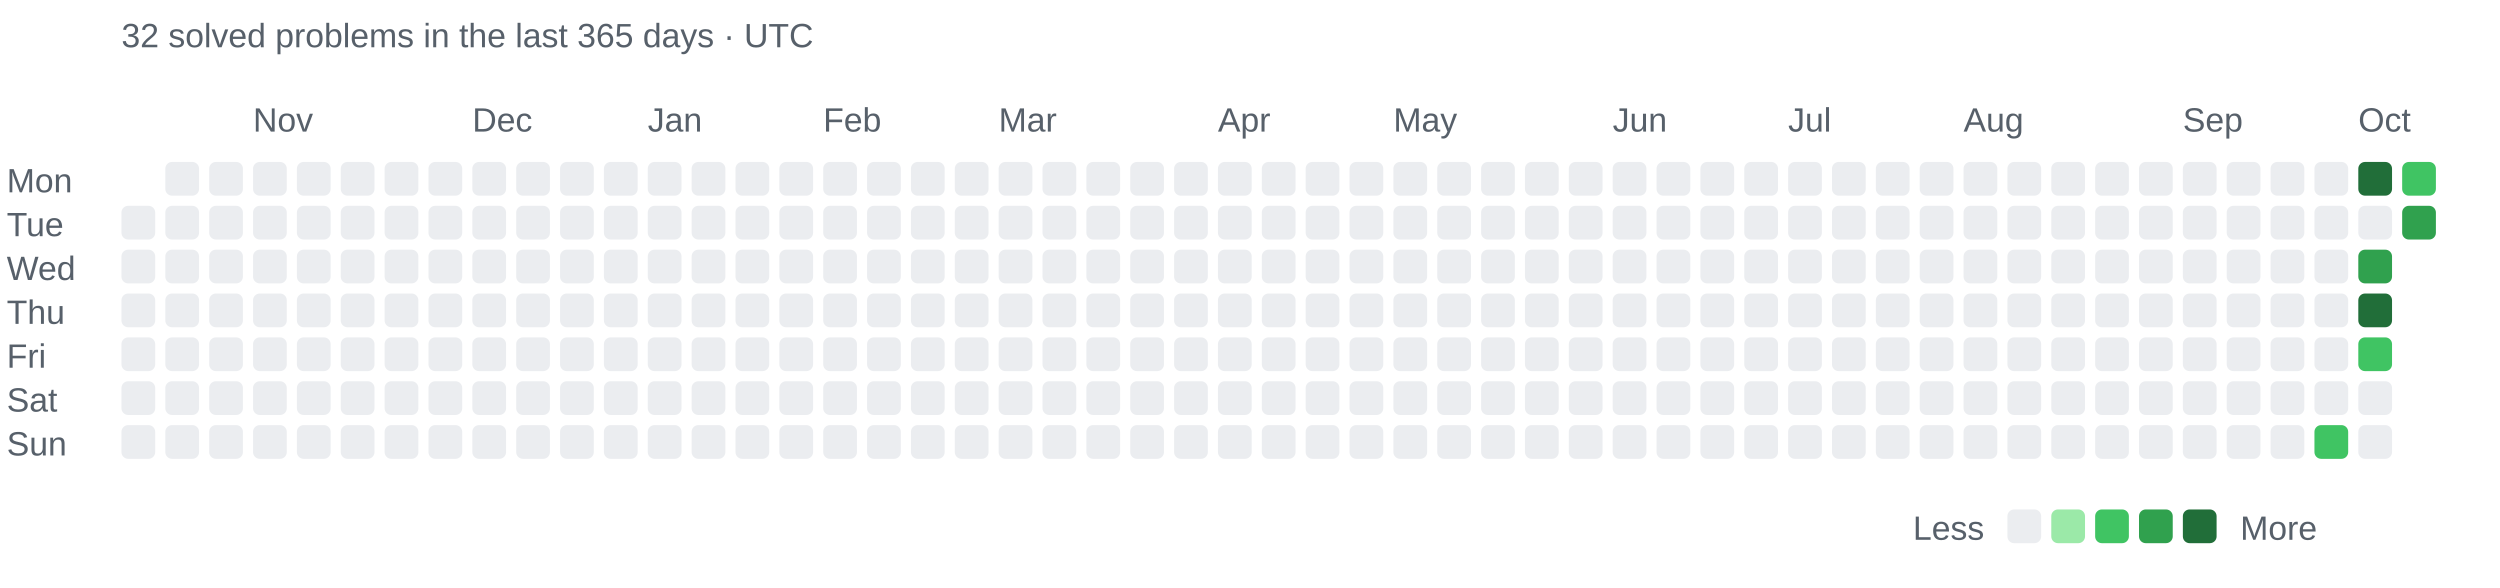
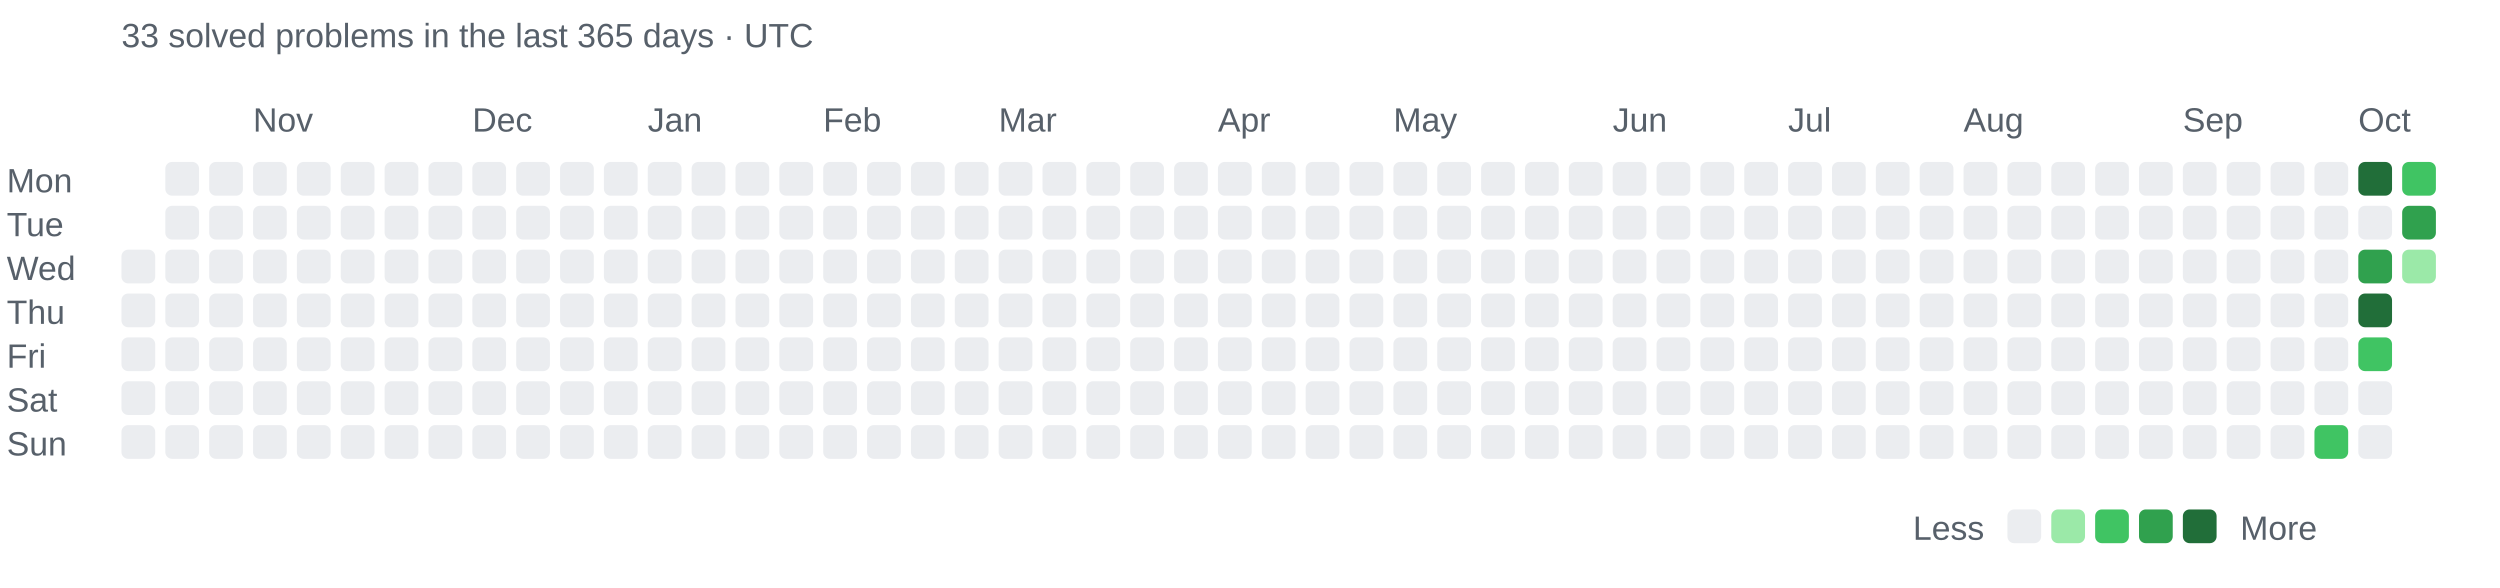
<svg xmlns="http://www.w3.org/2000/svg" width="741" height="174" viewBox="0 0 741 174" role="img" aria-labelledby="title description">
  <g font-family="Arial, sans-serif" font-size="10" fill="#57606a">
-     <text x="36" y="14">32 solved problems in the last 365 days · UTC</text>
+     <text x="36" y="14">33 solved problems in the last 365 days · UTC</text>
    <text x="2" y="57">Mon</text>
    <text x="2" y="70">Tue</text>
    <text x="2" y="83">Wed</text>
    <text x="2" y="96">Thu</text>
    <text x="2" y="109">Fri</text>
    <text x="2" y="122">Sat</text>
    <text x="2" y="135">Sun</text>
-     <rect x="36" y="61" width="10" height="10" rx="2" fill="#ebedf0" data-date="2025-10-07" data-count="0" />
    <rect x="36" y="74" width="10" height="10" rx="2" fill="#ebedf0" data-date="2025-10-08" data-count="0" />
    <rect x="36" y="87" width="10" height="10" rx="2" fill="#ebedf0" data-date="2025-10-09" data-count="0" />
    <rect x="36" y="100" width="10" height="10" rx="2" fill="#ebedf0" data-date="2025-10-10" data-count="0" />
    <rect x="36" y="113" width="10" height="10" rx="2" fill="#ebedf0" data-date="2025-10-11" data-count="0" />
    <rect x="36" y="126" width="10" height="10" rx="2" fill="#ebedf0" data-date="2025-10-12" data-count="0" />
    <rect x="49" y="48" width="10" height="10" rx="2" fill="#ebedf0" data-date="2025-10-13" data-count="0" />
    <rect x="49" y="61" width="10" height="10" rx="2" fill="#ebedf0" data-date="2025-10-14" data-count="0" />
    <rect x="49" y="74" width="10" height="10" rx="2" fill="#ebedf0" data-date="2025-10-15" data-count="0" />
    <rect x="49" y="87" width="10" height="10" rx="2" fill="#ebedf0" data-date="2025-10-16" data-count="0" />
    <rect x="49" y="100" width="10" height="10" rx="2" fill="#ebedf0" data-date="2025-10-17" data-count="0" />
    <rect x="49" y="113" width="10" height="10" rx="2" fill="#ebedf0" data-date="2025-10-18" data-count="0" />
    <rect x="49" y="126" width="10" height="10" rx="2" fill="#ebedf0" data-date="2025-10-19" data-count="0" />
    <rect x="62" y="48" width="10" height="10" rx="2" fill="#ebedf0" data-date="2025-10-20" data-count="0" />
    <rect x="62" y="61" width="10" height="10" rx="2" fill="#ebedf0" data-date="2025-10-21" data-count="0" />
    <rect x="62" y="74" width="10" height="10" rx="2" fill="#ebedf0" data-date="2025-10-22" data-count="0" />
    <rect x="62" y="87" width="10" height="10" rx="2" fill="#ebedf0" data-date="2025-10-23" data-count="0" />
    <rect x="62" y="100" width="10" height="10" rx="2" fill="#ebedf0" data-date="2025-10-24" data-count="0" />
    <rect x="62" y="113" width="10" height="10" rx="2" fill="#ebedf0" data-date="2025-10-25" data-count="0" />
    <rect x="62" y="126" width="10" height="10" rx="2" fill="#ebedf0" data-date="2025-10-26" data-count="0" />
    <rect x="75" y="48" width="10" height="10" rx="2" fill="#ebedf0" data-date="2025-10-27" data-count="0" />
    <rect x="75" y="61" width="10" height="10" rx="2" fill="#ebedf0" data-date="2025-10-28" data-count="0" />
    <rect x="75" y="74" width="10" height="10" rx="2" fill="#ebedf0" data-date="2025-10-29" data-count="0" />
    <rect x="75" y="87" width="10" height="10" rx="2" fill="#ebedf0" data-date="2025-10-30" data-count="0" />
    <rect x="75" y="100" width="10" height="10" rx="2" fill="#ebedf0" data-date="2025-10-31" data-count="0" />
    <text x="75" y="39">Nov</text>
    <rect x="75" y="113" width="10" height="10" rx="2" fill="#ebedf0" data-date="2025-11-01" data-count="0" />
    <rect x="75" y="126" width="10" height="10" rx="2" fill="#ebedf0" data-date="2025-11-02" data-count="0" />
    <rect x="88" y="48" width="10" height="10" rx="2" fill="#ebedf0" data-date="2025-11-03" data-count="0" />
    <rect x="88" y="61" width="10" height="10" rx="2" fill="#ebedf0" data-date="2025-11-04" data-count="0" />
    <rect x="88" y="74" width="10" height="10" rx="2" fill="#ebedf0" data-date="2025-11-05" data-count="0" />
    <rect x="88" y="87" width="10" height="10" rx="2" fill="#ebedf0" data-date="2025-11-06" data-count="0" />
    <rect x="88" y="100" width="10" height="10" rx="2" fill="#ebedf0" data-date="2025-11-07" data-count="0" />
    <rect x="88" y="113" width="10" height="10" rx="2" fill="#ebedf0" data-date="2025-11-08" data-count="0" />
    <rect x="88" y="126" width="10" height="10" rx="2" fill="#ebedf0" data-date="2025-11-09" data-count="0" />
    <rect x="101" y="48" width="10" height="10" rx="2" fill="#ebedf0" data-date="2025-11-10" data-count="0" />
    <rect x="101" y="61" width="10" height="10" rx="2" fill="#ebedf0" data-date="2025-11-11" data-count="0" />
    <rect x="101" y="74" width="10" height="10" rx="2" fill="#ebedf0" data-date="2025-11-12" data-count="0" />
    <rect x="101" y="87" width="10" height="10" rx="2" fill="#ebedf0" data-date="2025-11-13" data-count="0" />
    <rect x="101" y="100" width="10" height="10" rx="2" fill="#ebedf0" data-date="2025-11-14" data-count="0" />
    <rect x="101" y="113" width="10" height="10" rx="2" fill="#ebedf0" data-date="2025-11-15" data-count="0" />
    <rect x="101" y="126" width="10" height="10" rx="2" fill="#ebedf0" data-date="2025-11-16" data-count="0" />
    <rect x="114" y="48" width="10" height="10" rx="2" fill="#ebedf0" data-date="2025-11-17" data-count="0" />
    <rect x="114" y="61" width="10" height="10" rx="2" fill="#ebedf0" data-date="2025-11-18" data-count="0" />
    <rect x="114" y="74" width="10" height="10" rx="2" fill="#ebedf0" data-date="2025-11-19" data-count="0" />
    <rect x="114" y="87" width="10" height="10" rx="2" fill="#ebedf0" data-date="2025-11-20" data-count="0" />
    <rect x="114" y="100" width="10" height="10" rx="2" fill="#ebedf0" data-date="2025-11-21" data-count="0" />
    <rect x="114" y="113" width="10" height="10" rx="2" fill="#ebedf0" data-date="2025-11-22" data-count="0" />
    <rect x="114" y="126" width="10" height="10" rx="2" fill="#ebedf0" data-date="2025-11-23" data-count="0" />
    <rect x="127" y="48" width="10" height="10" rx="2" fill="#ebedf0" data-date="2025-11-24" data-count="0" />
    <rect x="127" y="61" width="10" height="10" rx="2" fill="#ebedf0" data-date="2025-11-25" data-count="0" />
    <rect x="127" y="74" width="10" height="10" rx="2" fill="#ebedf0" data-date="2025-11-26" data-count="0" />
    <rect x="127" y="87" width="10" height="10" rx="2" fill="#ebedf0" data-date="2025-11-27" data-count="0" />
    <rect x="127" y="100" width="10" height="10" rx="2" fill="#ebedf0" data-date="2025-11-28" data-count="0" />
    <rect x="127" y="113" width="10" height="10" rx="2" fill="#ebedf0" data-date="2025-11-29" data-count="0" />
    <rect x="127" y="126" width="10" height="10" rx="2" fill="#ebedf0" data-date="2025-11-30" data-count="0" />
    <text x="140" y="39">Dec</text>
    <rect x="140" y="48" width="10" height="10" rx="2" fill="#ebedf0" data-date="2025-12-01" data-count="0" />
    <rect x="140" y="61" width="10" height="10" rx="2" fill="#ebedf0" data-date="2025-12-02" data-count="0" />
    <rect x="140" y="74" width="10" height="10" rx="2" fill="#ebedf0" data-date="2025-12-03" data-count="0" />
    <rect x="140" y="87" width="10" height="10" rx="2" fill="#ebedf0" data-date="2025-12-04" data-count="0" />
    <rect x="140" y="100" width="10" height="10" rx="2" fill="#ebedf0" data-date="2025-12-05" data-count="0" />
    <rect x="140" y="113" width="10" height="10" rx="2" fill="#ebedf0" data-date="2025-12-06" data-count="0" />
    <rect x="140" y="126" width="10" height="10" rx="2" fill="#ebedf0" data-date="2025-12-07" data-count="0" />
    <rect x="153" y="48" width="10" height="10" rx="2" fill="#ebedf0" data-date="2025-12-08" data-count="0" />
    <rect x="153" y="61" width="10" height="10" rx="2" fill="#ebedf0" data-date="2025-12-09" data-count="0" />
    <rect x="153" y="74" width="10" height="10" rx="2" fill="#ebedf0" data-date="2025-12-10" data-count="0" />
    <rect x="153" y="87" width="10" height="10" rx="2" fill="#ebedf0" data-date="2025-12-11" data-count="0" />
    <rect x="153" y="100" width="10" height="10" rx="2" fill="#ebedf0" data-date="2025-12-12" data-count="0" />
    <rect x="153" y="113" width="10" height="10" rx="2" fill="#ebedf0" data-date="2025-12-13" data-count="0" />
    <rect x="153" y="126" width="10" height="10" rx="2" fill="#ebedf0" data-date="2025-12-14" data-count="0" />
    <rect x="166" y="48" width="10" height="10" rx="2" fill="#ebedf0" data-date="2025-12-15" data-count="0" />
    <rect x="166" y="61" width="10" height="10" rx="2" fill="#ebedf0" data-date="2025-12-16" data-count="0" />
    <rect x="166" y="74" width="10" height="10" rx="2" fill="#ebedf0" data-date="2025-12-17" data-count="0" />
    <rect x="166" y="87" width="10" height="10" rx="2" fill="#ebedf0" data-date="2025-12-18" data-count="0" />
    <rect x="166" y="100" width="10" height="10" rx="2" fill="#ebedf0" data-date="2025-12-19" data-count="0" />
    <rect x="166" y="113" width="10" height="10" rx="2" fill="#ebedf0" data-date="2025-12-20" data-count="0" />
    <rect x="166" y="126" width="10" height="10" rx="2" fill="#ebedf0" data-date="2025-12-21" data-count="0" />
    <rect x="179" y="48" width="10" height="10" rx="2" fill="#ebedf0" data-date="2025-12-22" data-count="0" />
    <rect x="179" y="61" width="10" height="10" rx="2" fill="#ebedf0" data-date="2025-12-23" data-count="0" />
    <rect x="179" y="74" width="10" height="10" rx="2" fill="#ebedf0" data-date="2025-12-24" data-count="0" />
    <rect x="179" y="87" width="10" height="10" rx="2" fill="#ebedf0" data-date="2025-12-25" data-count="0" />
    <rect x="179" y="100" width="10" height="10" rx="2" fill="#ebedf0" data-date="2025-12-26" data-count="0" />
    <rect x="179" y="113" width="10" height="10" rx="2" fill="#ebedf0" data-date="2025-12-27" data-count="0" />
    <rect x="179" y="126" width="10" height="10" rx="2" fill="#ebedf0" data-date="2025-12-28" data-count="0" />
    <rect x="192" y="48" width="10" height="10" rx="2" fill="#ebedf0" data-date="2025-12-29" data-count="0" />
    <rect x="192" y="61" width="10" height="10" rx="2" fill="#ebedf0" data-date="2025-12-30" data-count="0" />
    <rect x="192" y="74" width="10" height="10" rx="2" fill="#ebedf0" data-date="2025-12-31" data-count="0" />
    <text x="192" y="39">Jan</text>
    <rect x="192" y="87" width="10" height="10" rx="2" fill="#ebedf0" data-date="2026-01-01" data-count="0" />
    <rect x="192" y="100" width="10" height="10" rx="2" fill="#ebedf0" data-date="2026-01-02" data-count="0" />
    <rect x="192" y="113" width="10" height="10" rx="2" fill="#ebedf0" data-date="2026-01-03" data-count="0" />
    <rect x="192" y="126" width="10" height="10" rx="2" fill="#ebedf0" data-date="2026-01-04" data-count="0" />
    <rect x="205" y="48" width="10" height="10" rx="2" fill="#ebedf0" data-date="2026-01-05" data-count="0" />
    <rect x="205" y="61" width="10" height="10" rx="2" fill="#ebedf0" data-date="2026-01-06" data-count="0" />
    <rect x="205" y="74" width="10" height="10" rx="2" fill="#ebedf0" data-date="2026-01-07" data-count="0" />
    <rect x="205" y="87" width="10" height="10" rx="2" fill="#ebedf0" data-date="2026-01-08" data-count="0" />
    <rect x="205" y="100" width="10" height="10" rx="2" fill="#ebedf0" data-date="2026-01-09" data-count="0" />
    <rect x="205" y="113" width="10" height="10" rx="2" fill="#ebedf0" data-date="2026-01-10" data-count="0" />
    <rect x="205" y="126" width="10" height="10" rx="2" fill="#ebedf0" data-date="2026-01-11" data-count="0" />
    <rect x="218" y="48" width="10" height="10" rx="2" fill="#ebedf0" data-date="2026-01-12" data-count="0" />
    <rect x="218" y="61" width="10" height="10" rx="2" fill="#ebedf0" data-date="2026-01-13" data-count="0" />
    <rect x="218" y="74" width="10" height="10" rx="2" fill="#ebedf0" data-date="2026-01-14" data-count="0" />
    <rect x="218" y="87" width="10" height="10" rx="2" fill="#ebedf0" data-date="2026-01-15" data-count="0" />
    <rect x="218" y="100" width="10" height="10" rx="2" fill="#ebedf0" data-date="2026-01-16" data-count="0" />
    <rect x="218" y="113" width="10" height="10" rx="2" fill="#ebedf0" data-date="2026-01-17" data-count="0" />
    <rect x="218" y="126" width="10" height="10" rx="2" fill="#ebedf0" data-date="2026-01-18" data-count="0" />
    <rect x="231" y="48" width="10" height="10" rx="2" fill="#ebedf0" data-date="2026-01-19" data-count="0" />
    <rect x="231" y="61" width="10" height="10" rx="2" fill="#ebedf0" data-date="2026-01-20" data-count="0" />
    <rect x="231" y="74" width="10" height="10" rx="2" fill="#ebedf0" data-date="2026-01-21" data-count="0" />
    <rect x="231" y="87" width="10" height="10" rx="2" fill="#ebedf0" data-date="2026-01-22" data-count="0" />
    <rect x="231" y="100" width="10" height="10" rx="2" fill="#ebedf0" data-date="2026-01-23" data-count="0" />
    <rect x="231" y="113" width="10" height="10" rx="2" fill="#ebedf0" data-date="2026-01-24" data-count="0" />
    <rect x="231" y="126" width="10" height="10" rx="2" fill="#ebedf0" data-date="2026-01-25" data-count="0" />
    <rect x="244" y="48" width="10" height="10" rx="2" fill="#ebedf0" data-date="2026-01-26" data-count="0" />
    <rect x="244" y="61" width="10" height="10" rx="2" fill="#ebedf0" data-date="2026-01-27" data-count="0" />
    <rect x="244" y="74" width="10" height="10" rx="2" fill="#ebedf0" data-date="2026-01-28" data-count="0" />
    <rect x="244" y="87" width="10" height="10" rx="2" fill="#ebedf0" data-date="2026-01-29" data-count="0" />
    <rect x="244" y="100" width="10" height="10" rx="2" fill="#ebedf0" data-date="2026-01-30" data-count="0" />
    <rect x="244" y="113" width="10" height="10" rx="2" fill="#ebedf0" data-date="2026-01-31" data-count="0" />
    <text x="244" y="39">Feb</text>
    <rect x="244" y="126" width="10" height="10" rx="2" fill="#ebedf0" data-date="2026-02-01" data-count="0" />
    <rect x="257" y="48" width="10" height="10" rx="2" fill="#ebedf0" data-date="2026-02-02" data-count="0" />
    <rect x="257" y="61" width="10" height="10" rx="2" fill="#ebedf0" data-date="2026-02-03" data-count="0" />
    <rect x="257" y="74" width="10" height="10" rx="2" fill="#ebedf0" data-date="2026-02-04" data-count="0" />
    <rect x="257" y="87" width="10" height="10" rx="2" fill="#ebedf0" data-date="2026-02-05" data-count="0" />
    <rect x="257" y="100" width="10" height="10" rx="2" fill="#ebedf0" data-date="2026-02-06" data-count="0" />
    <rect x="257" y="113" width="10" height="10" rx="2" fill="#ebedf0" data-date="2026-02-07" data-count="0" />
    <rect x="257" y="126" width="10" height="10" rx="2" fill="#ebedf0" data-date="2026-02-08" data-count="0" />
    <rect x="270" y="48" width="10" height="10" rx="2" fill="#ebedf0" data-date="2026-02-09" data-count="0" />
    <rect x="270" y="61" width="10" height="10" rx="2" fill="#ebedf0" data-date="2026-02-10" data-count="0" />
    <rect x="270" y="74" width="10" height="10" rx="2" fill="#ebedf0" data-date="2026-02-11" data-count="0" />
    <rect x="270" y="87" width="10" height="10" rx="2" fill="#ebedf0" data-date="2026-02-12" data-count="0" />
    <rect x="270" y="100" width="10" height="10" rx="2" fill="#ebedf0" data-date="2026-02-13" data-count="0" />
    <rect x="270" y="113" width="10" height="10" rx="2" fill="#ebedf0" data-date="2026-02-14" data-count="0" />
    <rect x="270" y="126" width="10" height="10" rx="2" fill="#ebedf0" data-date="2026-02-15" data-count="0" />
    <rect x="283" y="48" width="10" height="10" rx="2" fill="#ebedf0" data-date="2026-02-16" data-count="0" />
    <rect x="283" y="61" width="10" height="10" rx="2" fill="#ebedf0" data-date="2026-02-17" data-count="0" />
    <rect x="283" y="74" width="10" height="10" rx="2" fill="#ebedf0" data-date="2026-02-18" data-count="0" />
    <rect x="283" y="87" width="10" height="10" rx="2" fill="#ebedf0" data-date="2026-02-19" data-count="0" />
    <rect x="283" y="100" width="10" height="10" rx="2" fill="#ebedf0" data-date="2026-02-20" data-count="0" />
    <rect x="283" y="113" width="10" height="10" rx="2" fill="#ebedf0" data-date="2026-02-21" data-count="0" />
    <rect x="283" y="126" width="10" height="10" rx="2" fill="#ebedf0" data-date="2026-02-22" data-count="0" />
    <rect x="296" y="48" width="10" height="10" rx="2" fill="#ebedf0" data-date="2026-02-23" data-count="0" />
    <rect x="296" y="61" width="10" height="10" rx="2" fill="#ebedf0" data-date="2026-02-24" data-count="0" />
    <rect x="296" y="74" width="10" height="10" rx="2" fill="#ebedf0" data-date="2026-02-25" data-count="0" />
    <rect x="296" y="87" width="10" height="10" rx="2" fill="#ebedf0" data-date="2026-02-26" data-count="0" />
    <rect x="296" y="100" width="10" height="10" rx="2" fill="#ebedf0" data-date="2026-02-27" data-count="0" />
    <rect x="296" y="113" width="10" height="10" rx="2" fill="#ebedf0" data-date="2026-02-28" data-count="0" />
    <text x="296" y="39">Mar</text>
    <rect x="296" y="126" width="10" height="10" rx="2" fill="#ebedf0" data-date="2026-03-01" data-count="0" />
    <rect x="309" y="48" width="10" height="10" rx="2" fill="#ebedf0" data-date="2026-03-02" data-count="0" />
    <rect x="309" y="61" width="10" height="10" rx="2" fill="#ebedf0" data-date="2026-03-03" data-count="0" />
    <rect x="309" y="74" width="10" height="10" rx="2" fill="#ebedf0" data-date="2026-03-04" data-count="0" />
    <rect x="309" y="87" width="10" height="10" rx="2" fill="#ebedf0" data-date="2026-03-05" data-count="0" />
    <rect x="309" y="100" width="10" height="10" rx="2" fill="#ebedf0" data-date="2026-03-06" data-count="0" />
    <rect x="309" y="113" width="10" height="10" rx="2" fill="#ebedf0" data-date="2026-03-07" data-count="0" />
    <rect x="309" y="126" width="10" height="10" rx="2" fill="#ebedf0" data-date="2026-03-08" data-count="0" />
    <rect x="322" y="48" width="10" height="10" rx="2" fill="#ebedf0" data-date="2026-03-09" data-count="0" />
    <rect x="322" y="61" width="10" height="10" rx="2" fill="#ebedf0" data-date="2026-03-10" data-count="0" />
    <rect x="322" y="74" width="10" height="10" rx="2" fill="#ebedf0" data-date="2026-03-11" data-count="0" />
    <rect x="322" y="87" width="10" height="10" rx="2" fill="#ebedf0" data-date="2026-03-12" data-count="0" />
    <rect x="322" y="100" width="10" height="10" rx="2" fill="#ebedf0" data-date="2026-03-13" data-count="0" />
    <rect x="322" y="113" width="10" height="10" rx="2" fill="#ebedf0" data-date="2026-03-14" data-count="0" />
    <rect x="322" y="126" width="10" height="10" rx="2" fill="#ebedf0" data-date="2026-03-15" data-count="0" />
    <rect x="335" y="48" width="10" height="10" rx="2" fill="#ebedf0" data-date="2026-03-16" data-count="0" />
    <rect x="335" y="61" width="10" height="10" rx="2" fill="#ebedf0" data-date="2026-03-17" data-count="0" />
    <rect x="335" y="74" width="10" height="10" rx="2" fill="#ebedf0" data-date="2026-03-18" data-count="0" />
    <rect x="335" y="87" width="10" height="10" rx="2" fill="#ebedf0" data-date="2026-03-19" data-count="0" />
    <rect x="335" y="100" width="10" height="10" rx="2" fill="#ebedf0" data-date="2026-03-20" data-count="0" />
    <rect x="335" y="113" width="10" height="10" rx="2" fill="#ebedf0" data-date="2026-03-21" data-count="0" />
    <rect x="335" y="126" width="10" height="10" rx="2" fill="#ebedf0" data-date="2026-03-22" data-count="0" />
    <rect x="348" y="48" width="10" height="10" rx="2" fill="#ebedf0" data-date="2026-03-23" data-count="0" />
    <rect x="348" y="61" width="10" height="10" rx="2" fill="#ebedf0" data-date="2026-03-24" data-count="0" />
    <rect x="348" y="74" width="10" height="10" rx="2" fill="#ebedf0" data-date="2026-03-25" data-count="0" />
    <rect x="348" y="87" width="10" height="10" rx="2" fill="#ebedf0" data-date="2026-03-26" data-count="0" />
    <rect x="348" y="100" width="10" height="10" rx="2" fill="#ebedf0" data-date="2026-03-27" data-count="0" />
    <rect x="348" y="113" width="10" height="10" rx="2" fill="#ebedf0" data-date="2026-03-28" data-count="0" />
    <rect x="348" y="126" width="10" height="10" rx="2" fill="#ebedf0" data-date="2026-03-29" data-count="0" />
    <rect x="361" y="48" width="10" height="10" rx="2" fill="#ebedf0" data-date="2026-03-30" data-count="0" />
    <rect x="361" y="61" width="10" height="10" rx="2" fill="#ebedf0" data-date="2026-03-31" data-count="0" />
    <text x="361" y="39">Apr</text>
    <rect x="361" y="74" width="10" height="10" rx="2" fill="#ebedf0" data-date="2026-04-01" data-count="0" />
    <rect x="361" y="87" width="10" height="10" rx="2" fill="#ebedf0" data-date="2026-04-02" data-count="0" />
    <rect x="361" y="100" width="10" height="10" rx="2" fill="#ebedf0" data-date="2026-04-03" data-count="0" />
    <rect x="361" y="113" width="10" height="10" rx="2" fill="#ebedf0" data-date="2026-04-04" data-count="0" />
    <rect x="361" y="126" width="10" height="10" rx="2" fill="#ebedf0" data-date="2026-04-05" data-count="0" />
    <rect x="374" y="48" width="10" height="10" rx="2" fill="#ebedf0" data-date="2026-04-06" data-count="0" />
    <rect x="374" y="61" width="10" height="10" rx="2" fill="#ebedf0" data-date="2026-04-07" data-count="0" />
    <rect x="374" y="74" width="10" height="10" rx="2" fill="#ebedf0" data-date="2026-04-08" data-count="0" />
    <rect x="374" y="87" width="10" height="10" rx="2" fill="#ebedf0" data-date="2026-04-09" data-count="0" />
    <rect x="374" y="100" width="10" height="10" rx="2" fill="#ebedf0" data-date="2026-04-10" data-count="0" />
    <rect x="374" y="113" width="10" height="10" rx="2" fill="#ebedf0" data-date="2026-04-11" data-count="0" />
    <rect x="374" y="126" width="10" height="10" rx="2" fill="#ebedf0" data-date="2026-04-12" data-count="0" />
    <rect x="387" y="48" width="10" height="10" rx="2" fill="#ebedf0" data-date="2026-04-13" data-count="0" />
    <rect x="387" y="61" width="10" height="10" rx="2" fill="#ebedf0" data-date="2026-04-14" data-count="0" />
    <rect x="387" y="74" width="10" height="10" rx="2" fill="#ebedf0" data-date="2026-04-15" data-count="0" />
    <rect x="387" y="87" width="10" height="10" rx="2" fill="#ebedf0" data-date="2026-04-16" data-count="0" />
    <rect x="387" y="100" width="10" height="10" rx="2" fill="#ebedf0" data-date="2026-04-17" data-count="0" />
    <rect x="387" y="113" width="10" height="10" rx="2" fill="#ebedf0" data-date="2026-04-18" data-count="0" />
    <rect x="387" y="126" width="10" height="10" rx="2" fill="#ebedf0" data-date="2026-04-19" data-count="0" />
    <rect x="400" y="48" width="10" height="10" rx="2" fill="#ebedf0" data-date="2026-04-20" data-count="0" />
    <rect x="400" y="61" width="10" height="10" rx="2" fill="#ebedf0" data-date="2026-04-21" data-count="0" />
    <rect x="400" y="74" width="10" height="10" rx="2" fill="#ebedf0" data-date="2026-04-22" data-count="0" />
    <rect x="400" y="87" width="10" height="10" rx="2" fill="#ebedf0" data-date="2026-04-23" data-count="0" />
    <rect x="400" y="100" width="10" height="10" rx="2" fill="#ebedf0" data-date="2026-04-24" data-count="0" />
    <rect x="400" y="113" width="10" height="10" rx="2" fill="#ebedf0" data-date="2026-04-25" data-count="0" />
    <rect x="400" y="126" width="10" height="10" rx="2" fill="#ebedf0" data-date="2026-04-26" data-count="0" />
    <rect x="413" y="48" width="10" height="10" rx="2" fill="#ebedf0" data-date="2026-04-27" data-count="0" />
    <rect x="413" y="61" width="10" height="10" rx="2" fill="#ebedf0" data-date="2026-04-28" data-count="0" />
    <rect x="413" y="74" width="10" height="10" rx="2" fill="#ebedf0" data-date="2026-04-29" data-count="0" />
    <rect x="413" y="87" width="10" height="10" rx="2" fill="#ebedf0" data-date="2026-04-30" data-count="0" />
    <text x="413" y="39">May</text>
    <rect x="413" y="100" width="10" height="10" rx="2" fill="#ebedf0" data-date="2026-05-01" data-count="0" />
    <rect x="413" y="113" width="10" height="10" rx="2" fill="#ebedf0" data-date="2026-05-02" data-count="0" />
    <rect x="413" y="126" width="10" height="10" rx="2" fill="#ebedf0" data-date="2026-05-03" data-count="0" />
    <rect x="426" y="48" width="10" height="10" rx="2" fill="#ebedf0" data-date="2026-05-04" data-count="0" />
    <rect x="426" y="61" width="10" height="10" rx="2" fill="#ebedf0" data-date="2026-05-05" data-count="0" />
    <rect x="426" y="74" width="10" height="10" rx="2" fill="#ebedf0" data-date="2026-05-06" data-count="0" />
    <rect x="426" y="87" width="10" height="10" rx="2" fill="#ebedf0" data-date="2026-05-07" data-count="0" />
    <rect x="426" y="100" width="10" height="10" rx="2" fill="#ebedf0" data-date="2026-05-08" data-count="0" />
    <rect x="426" y="113" width="10" height="10" rx="2" fill="#ebedf0" data-date="2026-05-09" data-count="0" />
    <rect x="426" y="126" width="10" height="10" rx="2" fill="#ebedf0" data-date="2026-05-10" data-count="0" />
    <rect x="439" y="48" width="10" height="10" rx="2" fill="#ebedf0" data-date="2026-05-11" data-count="0" />
    <rect x="439" y="61" width="10" height="10" rx="2" fill="#ebedf0" data-date="2026-05-12" data-count="0" />
    <rect x="439" y="74" width="10" height="10" rx="2" fill="#ebedf0" data-date="2026-05-13" data-count="0" />
    <rect x="439" y="87" width="10" height="10" rx="2" fill="#ebedf0" data-date="2026-05-14" data-count="0" />
    <rect x="439" y="100" width="10" height="10" rx="2" fill="#ebedf0" data-date="2026-05-15" data-count="0" />
    <rect x="439" y="113" width="10" height="10" rx="2" fill="#ebedf0" data-date="2026-05-16" data-count="0" />
    <rect x="439" y="126" width="10" height="10" rx="2" fill="#ebedf0" data-date="2026-05-17" data-count="0" />
    <rect x="452" y="48" width="10" height="10" rx="2" fill="#ebedf0" data-date="2026-05-18" data-count="0" />
    <rect x="452" y="61" width="10" height="10" rx="2" fill="#ebedf0" data-date="2026-05-19" data-count="0" />
    <rect x="452" y="74" width="10" height="10" rx="2" fill="#ebedf0" data-date="2026-05-20" data-count="0" />
    <rect x="452" y="87" width="10" height="10" rx="2" fill="#ebedf0" data-date="2026-05-21" data-count="0" />
    <rect x="452" y="100" width="10" height="10" rx="2" fill="#ebedf0" data-date="2026-05-22" data-count="0" />
    <rect x="452" y="113" width="10" height="10" rx="2" fill="#ebedf0" data-date="2026-05-23" data-count="0" />
    <rect x="452" y="126" width="10" height="10" rx="2" fill="#ebedf0" data-date="2026-05-24" data-count="0" />
    <rect x="465" y="48" width="10" height="10" rx="2" fill="#ebedf0" data-date="2026-05-25" data-count="0" />
    <rect x="465" y="61" width="10" height="10" rx="2" fill="#ebedf0" data-date="2026-05-26" data-count="0" />
    <rect x="465" y="74" width="10" height="10" rx="2" fill="#ebedf0" data-date="2026-05-27" data-count="0" />
    <rect x="465" y="87" width="10" height="10" rx="2" fill="#ebedf0" data-date="2026-05-28" data-count="0" />
    <rect x="465" y="100" width="10" height="10" rx="2" fill="#ebedf0" data-date="2026-05-29" data-count="0" />
    <rect x="465" y="113" width="10" height="10" rx="2" fill="#ebedf0" data-date="2026-05-30" data-count="0" />
    <rect x="465" y="126" width="10" height="10" rx="2" fill="#ebedf0" data-date="2026-05-31" data-count="0" />
    <text x="478" y="39">Jun</text>
    <rect x="478" y="48" width="10" height="10" rx="2" fill="#ebedf0" data-date="2026-06-01" data-count="0" />
    <rect x="478" y="61" width="10" height="10" rx="2" fill="#ebedf0" data-date="2026-06-02" data-count="0" />
    <rect x="478" y="74" width="10" height="10" rx="2" fill="#ebedf0" data-date="2026-06-03" data-count="0" />
    <rect x="478" y="87" width="10" height="10" rx="2" fill="#ebedf0" data-date="2026-06-04" data-count="0" />
    <rect x="478" y="100" width="10" height="10" rx="2" fill="#ebedf0" data-date="2026-06-05" data-count="0" />
    <rect x="478" y="113" width="10" height="10" rx="2" fill="#ebedf0" data-date="2026-06-06" data-count="0" />
    <rect x="478" y="126" width="10" height="10" rx="2" fill="#ebedf0" data-date="2026-06-07" data-count="0" />
    <rect x="491" y="48" width="10" height="10" rx="2" fill="#ebedf0" data-date="2026-06-08" data-count="0" />
    <rect x="491" y="61" width="10" height="10" rx="2" fill="#ebedf0" data-date="2026-06-09" data-count="0" />
    <rect x="491" y="74" width="10" height="10" rx="2" fill="#ebedf0" data-date="2026-06-10" data-count="0" />
    <rect x="491" y="87" width="10" height="10" rx="2" fill="#ebedf0" data-date="2026-06-11" data-count="0" />
    <rect x="491" y="100" width="10" height="10" rx="2" fill="#ebedf0" data-date="2026-06-12" data-count="0" />
    <rect x="491" y="113" width="10" height="10" rx="2" fill="#ebedf0" data-date="2026-06-13" data-count="0" />
    <rect x="491" y="126" width="10" height="10" rx="2" fill="#ebedf0" data-date="2026-06-14" data-count="0" />
    <rect x="504" y="48" width="10" height="10" rx="2" fill="#ebedf0" data-date="2026-06-15" data-count="0" />
    <rect x="504" y="61" width="10" height="10" rx="2" fill="#ebedf0" data-date="2026-06-16" data-count="0" />
    <rect x="504" y="74" width="10" height="10" rx="2" fill="#ebedf0" data-date="2026-06-17" data-count="0" />
    <rect x="504" y="87" width="10" height="10" rx="2" fill="#ebedf0" data-date="2026-06-18" data-count="0" />
    <rect x="504" y="100" width="10" height="10" rx="2" fill="#ebedf0" data-date="2026-06-19" data-count="0" />
    <rect x="504" y="113" width="10" height="10" rx="2" fill="#ebedf0" data-date="2026-06-20" data-count="0" />
    <rect x="504" y="126" width="10" height="10" rx="2" fill="#ebedf0" data-date="2026-06-21" data-count="0" />
    <rect x="517" y="48" width="10" height="10" rx="2" fill="#ebedf0" data-date="2026-06-22" data-count="0" />
    <rect x="517" y="61" width="10" height="10" rx="2" fill="#ebedf0" data-date="2026-06-23" data-count="0" />
    <rect x="517" y="74" width="10" height="10" rx="2" fill="#ebedf0" data-date="2026-06-24" data-count="0" />
    <rect x="517" y="87" width="10" height="10" rx="2" fill="#ebedf0" data-date="2026-06-25" data-count="0" />
    <rect x="517" y="100" width="10" height="10" rx="2" fill="#ebedf0" data-date="2026-06-26" data-count="0" />
    <rect x="517" y="113" width="10" height="10" rx="2" fill="#ebedf0" data-date="2026-06-27" data-count="0" />
    <rect x="517" y="126" width="10" height="10" rx="2" fill="#ebedf0" data-date="2026-06-28" data-count="0" />
    <rect x="530" y="48" width="10" height="10" rx="2" fill="#ebedf0" data-date="2026-06-29" data-count="0" />
    <rect x="530" y="61" width="10" height="10" rx="2" fill="#ebedf0" data-date="2026-06-30" data-count="0" />
    <text x="530" y="39">Jul</text>
    <rect x="530" y="74" width="10" height="10" rx="2" fill="#ebedf0" data-date="2026-07-01" data-count="0" />
    <rect x="530" y="87" width="10" height="10" rx="2" fill="#ebedf0" data-date="2026-07-02" data-count="0" />
    <rect x="530" y="100" width="10" height="10" rx="2" fill="#ebedf0" data-date="2026-07-03" data-count="0" />
    <rect x="530" y="113" width="10" height="10" rx="2" fill="#ebedf0" data-date="2026-07-04" data-count="0" />
    <rect x="530" y="126" width="10" height="10" rx="2" fill="#ebedf0" data-date="2026-07-05" data-count="0" />
    <rect x="543" y="48" width="10" height="10" rx="2" fill="#ebedf0" data-date="2026-07-06" data-count="0" />
    <rect x="543" y="61" width="10" height="10" rx="2" fill="#ebedf0" data-date="2026-07-07" data-count="0" />
    <rect x="543" y="74" width="10" height="10" rx="2" fill="#ebedf0" data-date="2026-07-08" data-count="0" />
    <rect x="543" y="87" width="10" height="10" rx="2" fill="#ebedf0" data-date="2026-07-09" data-count="0" />
    <rect x="543" y="100" width="10" height="10" rx="2" fill="#ebedf0" data-date="2026-07-10" data-count="0" />
    <rect x="543" y="113" width="10" height="10" rx="2" fill="#ebedf0" data-date="2026-07-11" data-count="0" />
    <rect x="543" y="126" width="10" height="10" rx="2" fill="#ebedf0" data-date="2026-07-12" data-count="0" />
    <rect x="556" y="48" width="10" height="10" rx="2" fill="#ebedf0" data-date="2026-07-13" data-count="0" />
    <rect x="556" y="61" width="10" height="10" rx="2" fill="#ebedf0" data-date="2026-07-14" data-count="0" />
    <rect x="556" y="74" width="10" height="10" rx="2" fill="#ebedf0" data-date="2026-07-15" data-count="0" />
    <rect x="556" y="87" width="10" height="10" rx="2" fill="#ebedf0" data-date="2026-07-16" data-count="0" />
    <rect x="556" y="100" width="10" height="10" rx="2" fill="#ebedf0" data-date="2026-07-17" data-count="0" />
    <rect x="556" y="113" width="10" height="10" rx="2" fill="#ebedf0" data-date="2026-07-18" data-count="0" />
    <rect x="556" y="126" width="10" height="10" rx="2" fill="#ebedf0" data-date="2026-07-19" data-count="0" />
    <rect x="569" y="48" width="10" height="10" rx="2" fill="#ebedf0" data-date="2026-07-20" data-count="0" />
    <rect x="569" y="61" width="10" height="10" rx="2" fill="#ebedf0" data-date="2026-07-21" data-count="0" />
    <rect x="569" y="74" width="10" height="10" rx="2" fill="#ebedf0" data-date="2026-07-22" data-count="0" />
    <rect x="569" y="87" width="10" height="10" rx="2" fill="#ebedf0" data-date="2026-07-23" data-count="0" />
    <rect x="569" y="100" width="10" height="10" rx="2" fill="#ebedf0" data-date="2026-07-24" data-count="0" />
    <rect x="569" y="113" width="10" height="10" rx="2" fill="#ebedf0" data-date="2026-07-25" data-count="0" />
    <rect x="569" y="126" width="10" height="10" rx="2" fill="#ebedf0" data-date="2026-07-26" data-count="0" />
    <rect x="582" y="48" width="10" height="10" rx="2" fill="#ebedf0" data-date="2026-07-27" data-count="0" />
    <rect x="582" y="61" width="10" height="10" rx="2" fill="#ebedf0" data-date="2026-07-28" data-count="0" />
    <rect x="582" y="74" width="10" height="10" rx="2" fill="#ebedf0" data-date="2026-07-29" data-count="0" />
    <rect x="582" y="87" width="10" height="10" rx="2" fill="#ebedf0" data-date="2026-07-30" data-count="0" />
    <rect x="582" y="100" width="10" height="10" rx="2" fill="#ebedf0" data-date="2026-07-31" data-count="0" />
    <text x="582" y="39">Aug</text>
    <rect x="582" y="113" width="10" height="10" rx="2" fill="#ebedf0" data-date="2026-08-01" data-count="0" />
    <rect x="582" y="126" width="10" height="10" rx="2" fill="#ebedf0" data-date="2026-08-02" data-count="0" />
    <rect x="595" y="48" width="10" height="10" rx="2" fill="#ebedf0" data-date="2026-08-03" data-count="0" />
    <rect x="595" y="61" width="10" height="10" rx="2" fill="#ebedf0" data-date="2026-08-04" data-count="0" />
    <rect x="595" y="74" width="10" height="10" rx="2" fill="#ebedf0" data-date="2026-08-05" data-count="0" />
    <rect x="595" y="87" width="10" height="10" rx="2" fill="#ebedf0" data-date="2026-08-06" data-count="0" />
    <rect x="595" y="100" width="10" height="10" rx="2" fill="#ebedf0" data-date="2026-08-07" data-count="0" />
    <rect x="595" y="113" width="10" height="10" rx="2" fill="#ebedf0" data-date="2026-08-08" data-count="0" />
    <rect x="595" y="126" width="10" height="10" rx="2" fill="#ebedf0" data-date="2026-08-09" data-count="0" />
    <rect x="608" y="48" width="10" height="10" rx="2" fill="#ebedf0" data-date="2026-08-10" data-count="0" />
    <rect x="608" y="61" width="10" height="10" rx="2" fill="#ebedf0" data-date="2026-08-11" data-count="0" />
    <rect x="608" y="74" width="10" height="10" rx="2" fill="#ebedf0" data-date="2026-08-12" data-count="0" />
    <rect x="608" y="87" width="10" height="10" rx="2" fill="#ebedf0" data-date="2026-08-13" data-count="0" />
    <rect x="608" y="100" width="10" height="10" rx="2" fill="#ebedf0" data-date="2026-08-14" data-count="0" />
    <rect x="608" y="113" width="10" height="10" rx="2" fill="#ebedf0" data-date="2026-08-15" data-count="0" />
    <rect x="608" y="126" width="10" height="10" rx="2" fill="#ebedf0" data-date="2026-08-16" data-count="0" />
    <rect x="621" y="48" width="10" height="10" rx="2" fill="#ebedf0" data-date="2026-08-17" data-count="0" />
    <rect x="621" y="61" width="10" height="10" rx="2" fill="#ebedf0" data-date="2026-08-18" data-count="0" />
    <rect x="621" y="74" width="10" height="10" rx="2" fill="#ebedf0" data-date="2026-08-19" data-count="0" />
    <rect x="621" y="87" width="10" height="10" rx="2" fill="#ebedf0" data-date="2026-08-20" data-count="0" />
    <rect x="621" y="100" width="10" height="10" rx="2" fill="#ebedf0" data-date="2026-08-21" data-count="0" />
    <rect x="621" y="113" width="10" height="10" rx="2" fill="#ebedf0" data-date="2026-08-22" data-count="0" />
    <rect x="621" y="126" width="10" height="10" rx="2" fill="#ebedf0" data-date="2026-08-23" data-count="0" />
    <rect x="634" y="48" width="10" height="10" rx="2" fill="#ebedf0" data-date="2026-08-24" data-count="0" />
    <rect x="634" y="61" width="10" height="10" rx="2" fill="#ebedf0" data-date="2026-08-25" data-count="0" />
    <rect x="634" y="74" width="10" height="10" rx="2" fill="#ebedf0" data-date="2026-08-26" data-count="0" />
    <rect x="634" y="87" width="10" height="10" rx="2" fill="#ebedf0" data-date="2026-08-27" data-count="0" />
    <rect x="634" y="100" width="10" height="10" rx="2" fill="#ebedf0" data-date="2026-08-28" data-count="0" />
    <rect x="634" y="113" width="10" height="10" rx="2" fill="#ebedf0" data-date="2026-08-29" data-count="0" />
    <rect x="634" y="126" width="10" height="10" rx="2" fill="#ebedf0" data-date="2026-08-30" data-count="0" />
    <rect x="647" y="48" width="10" height="10" rx="2" fill="#ebedf0" data-date="2026-08-31" data-count="0" />
    <text x="647" y="39">Sep</text>
    <rect x="647" y="61" width="10" height="10" rx="2" fill="#ebedf0" data-date="2026-09-01" data-count="0" />
    <rect x="647" y="74" width="10" height="10" rx="2" fill="#ebedf0" data-date="2026-09-02" data-count="0" />
    <rect x="647" y="87" width="10" height="10" rx="2" fill="#ebedf0" data-date="2026-09-03" data-count="0" />
    <rect x="647" y="100" width="10" height="10" rx="2" fill="#ebedf0" data-date="2026-09-04" data-count="0" />
    <rect x="647" y="113" width="10" height="10" rx="2" fill="#ebedf0" data-date="2026-09-05" data-count="0" />
    <rect x="647" y="126" width="10" height="10" rx="2" fill="#ebedf0" data-date="2026-09-06" data-count="0" />
    <rect x="660" y="48" width="10" height="10" rx="2" fill="#ebedf0" data-date="2026-09-07" data-count="0" />
    <rect x="660" y="61" width="10" height="10" rx="2" fill="#ebedf0" data-date="2026-09-08" data-count="0" />
    <rect x="660" y="74" width="10" height="10" rx="2" fill="#ebedf0" data-date="2026-09-09" data-count="0" />
    <rect x="660" y="87" width="10" height="10" rx="2" fill="#ebedf0" data-date="2026-09-10" data-count="0" />
    <rect x="660" y="100" width="10" height="10" rx="2" fill="#ebedf0" data-date="2026-09-11" data-count="0" />
    <rect x="660" y="113" width="10" height="10" rx="2" fill="#ebedf0" data-date="2026-09-12" data-count="0" />
    <rect x="660" y="126" width="10" height="10" rx="2" fill="#ebedf0" data-date="2026-09-13" data-count="0" />
    <rect x="673" y="48" width="10" height="10" rx="2" fill="#ebedf0" data-date="2026-09-14" data-count="0" />
    <rect x="673" y="61" width="10" height="10" rx="2" fill="#ebedf0" data-date="2026-09-15" data-count="0" />
    <rect x="673" y="74" width="10" height="10" rx="2" fill="#ebedf0" data-date="2026-09-16" data-count="0" />
    <rect x="673" y="87" width="10" height="10" rx="2" fill="#ebedf0" data-date="2026-09-17" data-count="0" />
    <rect x="673" y="100" width="10" height="10" rx="2" fill="#ebedf0" data-date="2026-09-18" data-count="0" />
    <rect x="673" y="113" width="10" height="10" rx="2" fill="#ebedf0" data-date="2026-09-19" data-count="0" />
    <rect x="673" y="126" width="10" height="10" rx="2" fill="#ebedf0" data-date="2026-09-20" data-count="0" />
    <rect x="686" y="48" width="10" height="10" rx="2" fill="#ebedf0" data-date="2026-09-21" data-count="0" />
    <rect x="686" y="61" width="10" height="10" rx="2" fill="#ebedf0" data-date="2026-09-22" data-count="0" />
    <rect x="686" y="74" width="10" height="10" rx="2" fill="#ebedf0" data-date="2026-09-23" data-count="0" />
    <rect x="686" y="87" width="10" height="10" rx="2" fill="#ebedf0" data-date="2026-09-24" data-count="0" />
    <rect x="686" y="100" width="10" height="10" rx="2" fill="#ebedf0" data-date="2026-09-25" data-count="0" />
    <rect x="686" y="113" width="10" height="10" rx="2" fill="#ebedf0" data-date="2026-09-26" data-count="0" />
    <rect x="686" y="126" width="10" height="10" rx="2" fill="#40c463" data-date="2026-09-27" data-count="3" />
    <rect x="699" y="48" width="10" height="10" rx="2" fill="#216e39" data-date="2026-09-28" data-count="8" />
    <rect x="699" y="61" width="10" height="10" rx="2" fill="#ebedf0" data-date="2026-09-29" data-count="0" />
    <rect x="699" y="74" width="10" height="10" rx="2" fill="#30a14e" data-date="2026-09-30" data-count="4" />
    <text x="699" y="39">Oct</text>
    <rect x="699" y="87" width="10" height="10" rx="2" fill="#216e39" data-date="2026-10-01" data-count="8" />
    <rect x="699" y="100" width="10" height="10" rx="2" fill="#40c463" data-date="2026-10-02" data-count="3" />
    <rect x="699" y="113" width="10" height="10" rx="2" fill="#ebedf0" data-date="2026-10-03" data-count="0" />
    <rect x="699" y="126" width="10" height="10" rx="2" fill="#ebedf0" data-date="2026-10-04" data-count="0" />
    <rect x="712" y="48" width="10" height="10" rx="2" fill="#40c463" data-date="2026-10-05" data-count="2" />
    <rect x="712" y="61" width="10" height="10" rx="2" fill="#30a14e" data-date="2026-10-06" data-count="4" />
+     <rect x="712" y="74" width="10" height="10" rx="2" fill="#9be9a8" data-date="2026-10-07" data-count="1" />
    <text x="567" y="160">Less</text>
    <rect x="595" y="151" width="10" height="10" rx="2" fill="#ebedf0" />
    <rect x="608" y="151" width="10" height="10" rx="2" fill="#9be9a8" />
    <rect x="621" y="151" width="10" height="10" rx="2" fill="#40c463" />
    <rect x="634" y="151" width="10" height="10" rx="2" fill="#30a14e" />
    <rect x="647" y="151" width="10" height="10" rx="2" fill="#216e39" />
    <text x="664" y="160">More</text>
  </g>
</svg>
